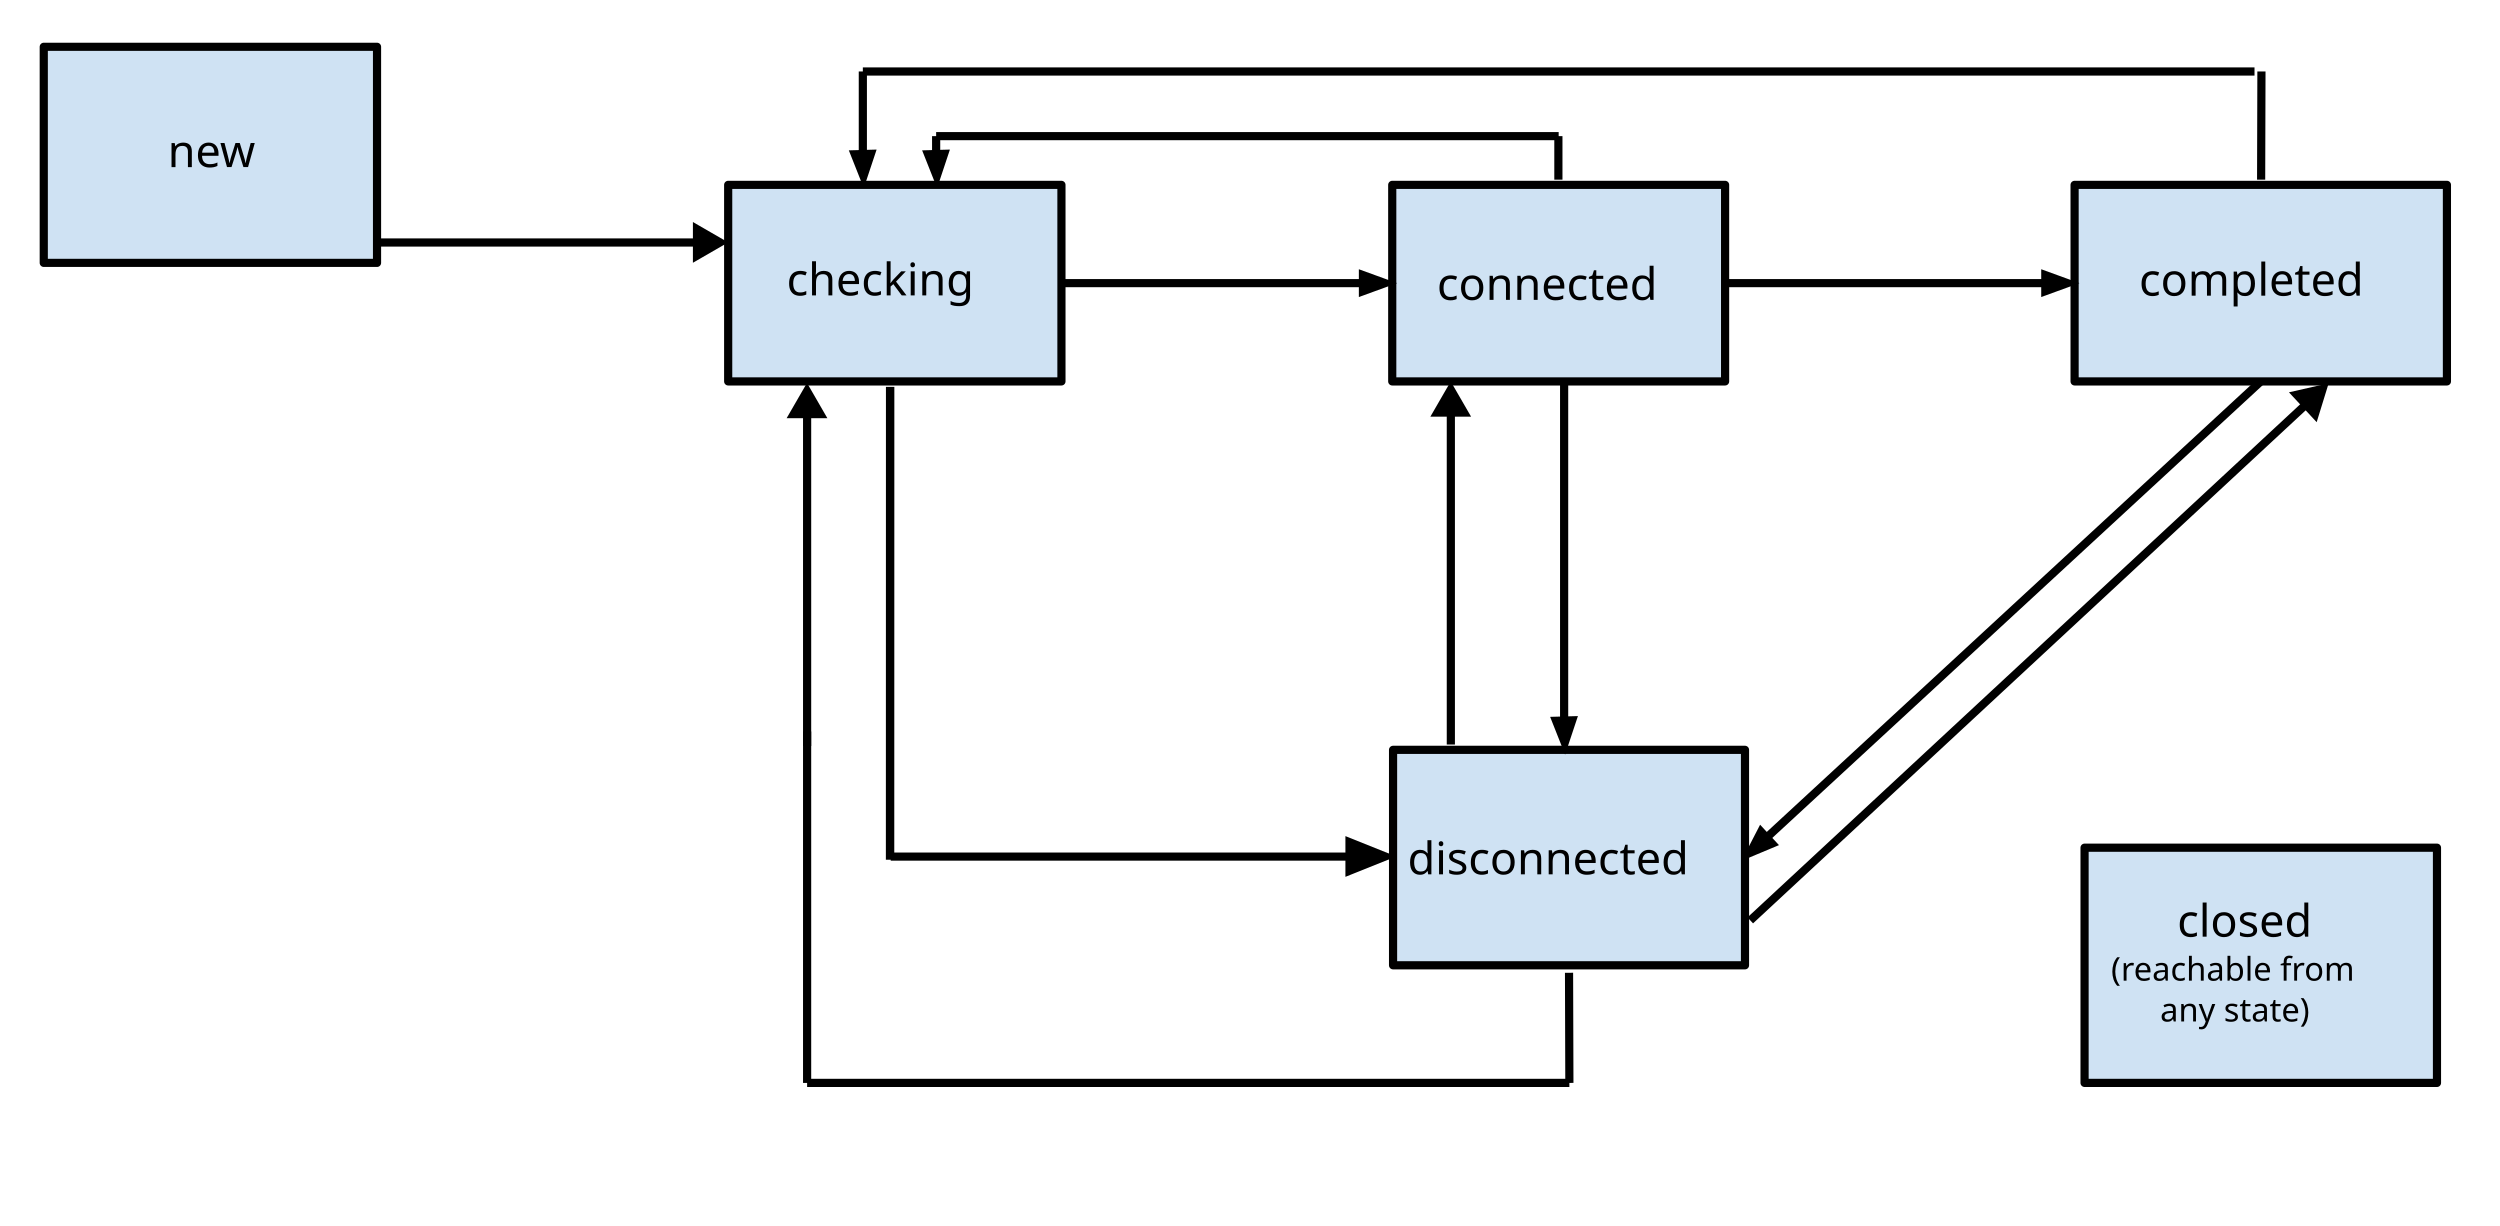
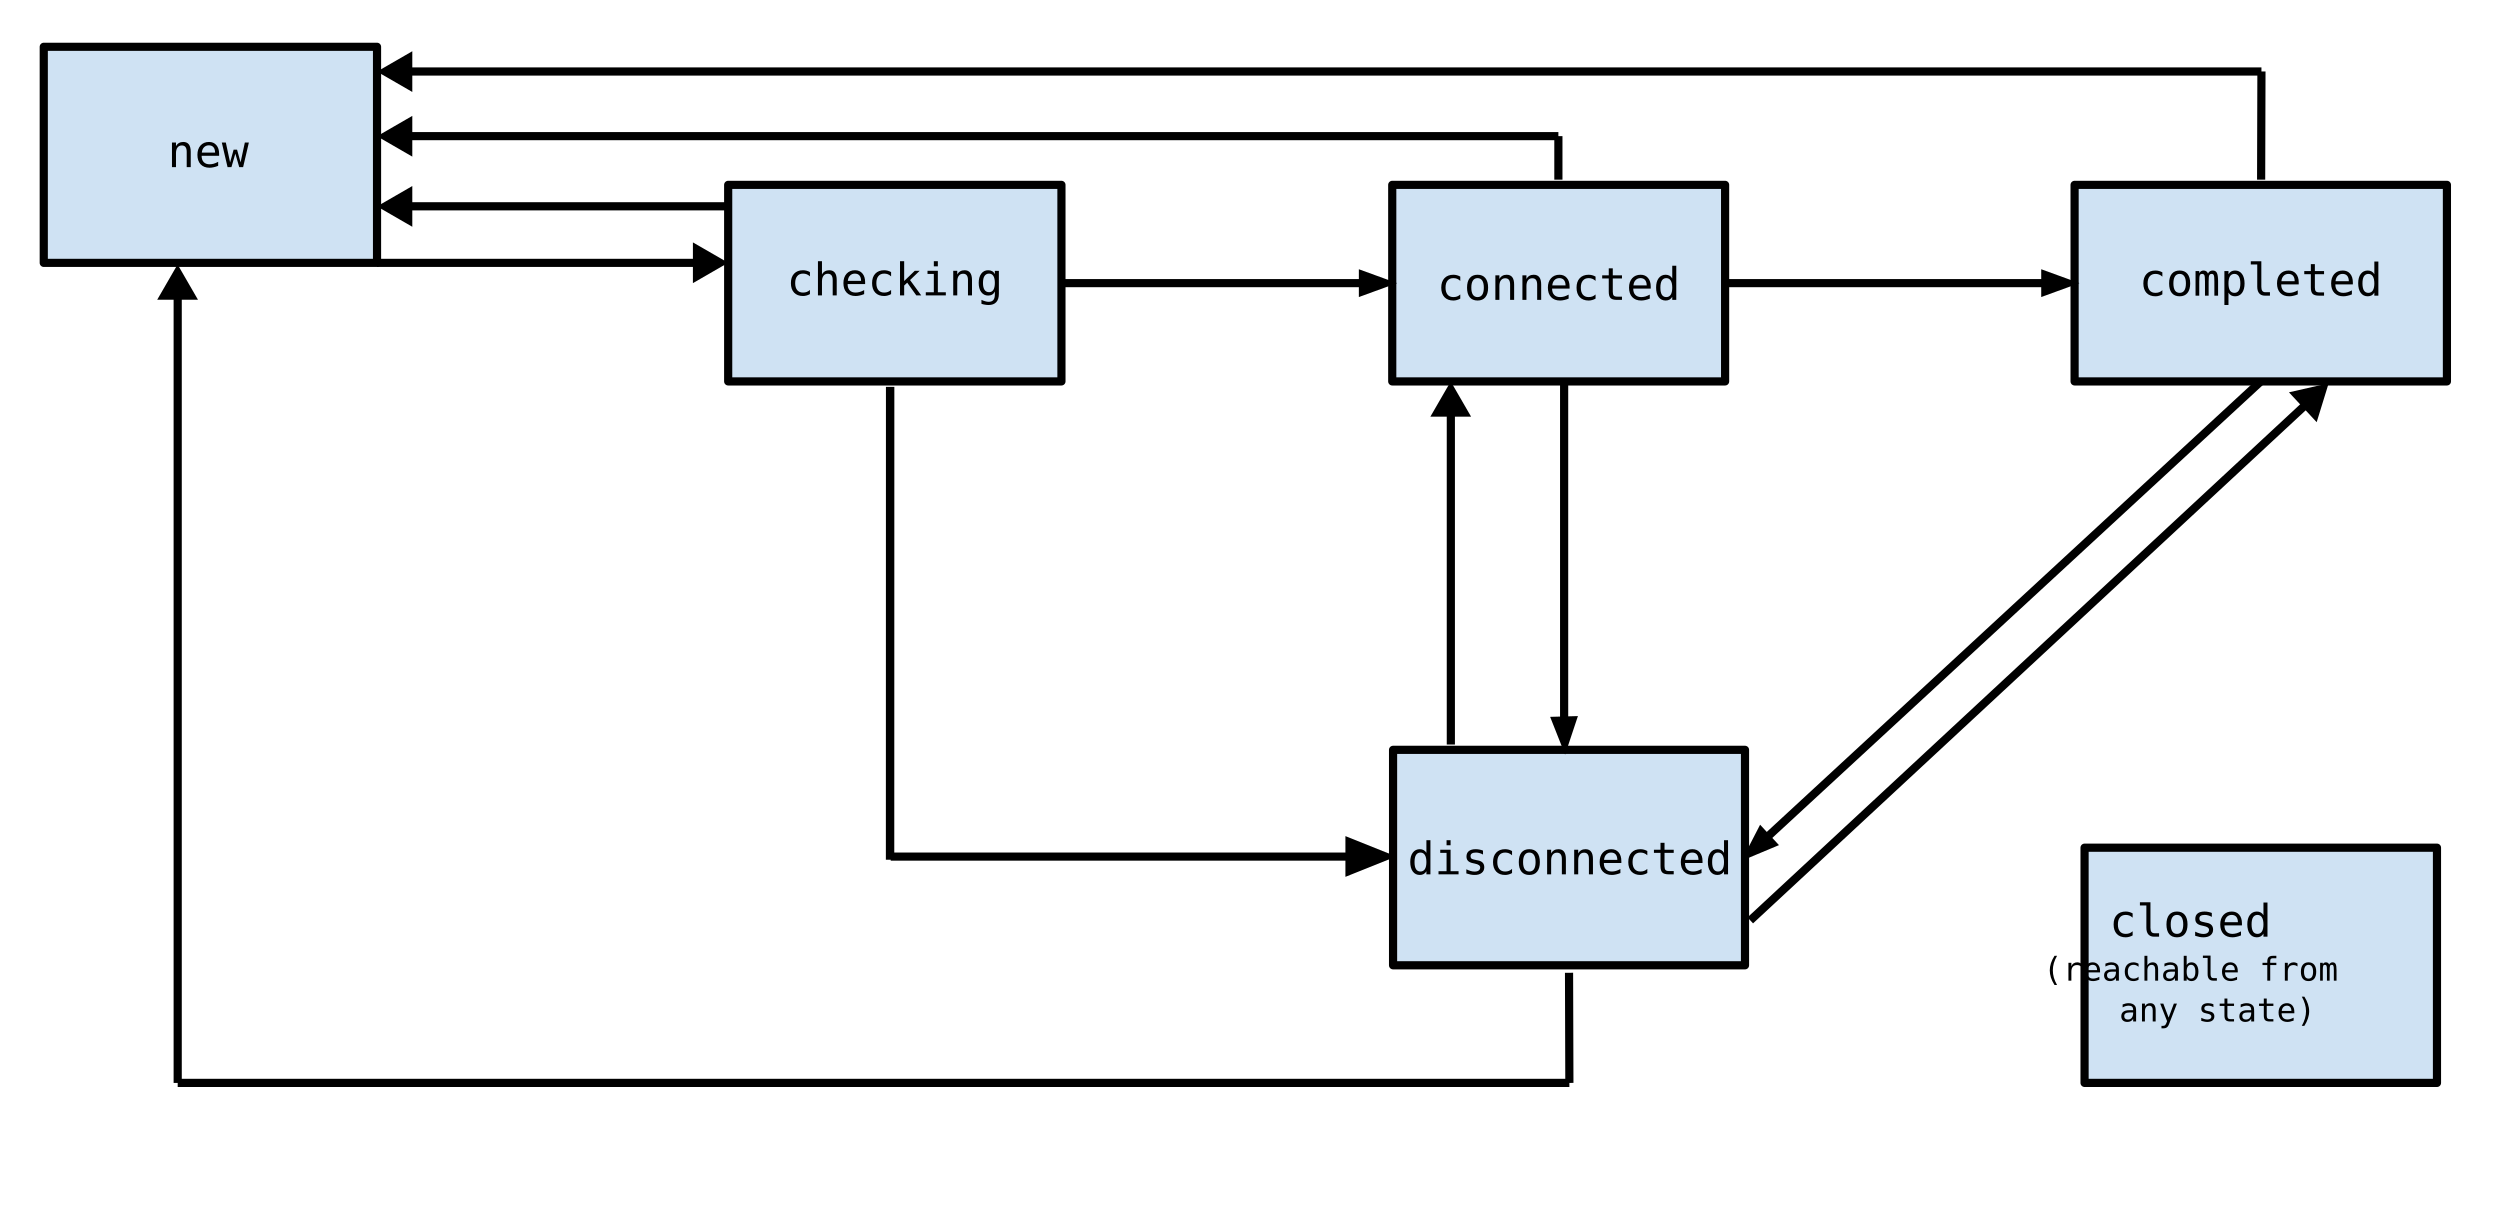
<svg xmlns="http://www.w3.org/2000/svg" version="1.1" id="Layer_1" x="0px" y="0px" width="612px" height="300px" viewBox="0 0 612 300" enable-background="new 0 0 612 300" xml:space="preserve">
-   <path id="path3387" fill="#CFE2F3" d="M10.713,11.457h81.583v52.895H10.713V11.457z" />
-   <path id="path3389" fill="none" stroke="#000000" stroke-width="2" stroke-linejoin="round" stroke-miterlimit="10" d="  M10.713,11.457h81.583v52.895H10.713V11.457z" />
-   <path id="path3393" fill="#CFE2F3" d="M341.021,183.561h86.154v52.744h-86.154V183.561L341.021,183.561z" />
-   <path id="path3395" fill="none" stroke="#000000" stroke-width="2" stroke-linejoin="round" stroke-miterlimit="10" d="  M341.021,183.561h86.154v52.744h-86.154V183.561L341.021,183.561z" />
-   <path id="path3399" fill="#CFE2F3" d="M340.82,45.256h81.484V93.37H340.82V45.256z" />
-   <path id="path3401" fill="none" stroke="#000000" stroke-width="2" stroke-linejoin="round" stroke-miterlimit="10" d="  M340.82,45.256h81.484V93.37H340.82V45.256z" />
-   <path id="path3405" fill="#CFE2F3" d="M507.861,45.256h91.146V93.37h-91.145L507.861,45.256L507.861,45.256z" />
-   <path id="path3407" fill="none" stroke="#000000" stroke-width="2" stroke-linejoin="round" stroke-miterlimit="10" d="  M507.861,45.256h91.146V93.37h-91.145L507.861,45.256L507.861,45.256z" />
-   <path id="path3411" fill="#CFE2F3" d="M178.258,45.256h81.583V93.37h-81.583V45.256z" />
-   <path id="path3413" fill="none" stroke="#000000" stroke-width="2" stroke-linejoin="round" stroke-miterlimit="10" d="  M178.258,45.256h81.583V93.37h-81.583V45.256z" />
-   <path id="path3423" fill="none" stroke="#000000" stroke-width="2" stroke-linejoin="round" stroke-miterlimit="10" d="  M259.841,69.313h73.811" />
-   <path id="path3425" stroke="#000000" stroke-width="2" stroke-miterlimit="10" d="M333.648,71.287l5.426-1.975l-5.426-1.974V71.287z  " />
-   <path id="path3429" fill="none" stroke="#000000" stroke-width="2" stroke-linejoin="round" stroke-miterlimit="10" d="  M422.309,69.313h78.387" />
-   <path id="path3431" stroke="#000000" stroke-width="2" stroke-miterlimit="10" d="M500.691,71.287l5.424-1.975l-5.424-1.974V71.287z  " />
-   <path id="path3433" fill="none" stroke="#000000" stroke-width="2" stroke-linejoin="round" stroke-miterlimit="10" d="  M553.436,93.37L432.449,205.066" />
-   <path id="path3435" stroke="#000000" stroke-width="2" stroke-miterlimit="10" d="M431.109,203.616l-2.646,5.13l5.326-2.229  L431.109,203.616z" />
-   <path id="path3437" stroke="#000000" stroke-width="2" stroke-miterlimit="10" d="M380.926,176.445l2.125,5.367l1.822-5.479  L380.926,176.445z" />
-   <path id="path3439" fill="#CFE2F3" d="M510.301,207.514h86.271v57.581h-86.271V207.514L510.301,207.514z" />
-   <path id="path3441" fill="none" stroke="#000000" stroke-width="2" stroke-linejoin="round" stroke-miterlimit="10" d="  M510.301,207.514h86.271v57.581h-86.271V207.514L510.301,207.514z" />
-   <line id="line3451" fill="none" stroke="#000000" stroke-width="2" stroke-linejoin="round" stroke-miterlimit="10" x1="382.899" y1="93.738" x2="382.899" y2="179.074" />
+   <defs id="defs3565" />
+   <path fill="#CFE2F3" d="M10.713,11.457h81.583v52.895H10.713V11.457z" id="path3387" />
+   <path stroke-miterlimit="10" d="M10.713,11.457h81.583  v52.895H10.713V11.457z" id="path3389" stroke-linejoin="round" stroke-width="2" stroke="#000000" fill="none" />
+   <path fill="#CFE2F3" d="M341.021,183.561h86.156v52.744h-86.156V183.561L341.021,183.561z" id="path3393" />
+   <path fill="none" stroke="#000000" stroke-width="2" stroke-linejoin="round" stroke-miterlimit="10" d="M341.021,183.561h86.156  v52.744h-86.156V183.561L341.021,183.561z" id="path3395" />
+   <path fill="#CFE2F3" d="M340.82,45.256h81.486V93.37H340.82V45.256z" id="path3399" />
+   <path fill="none" stroke="#000000" stroke-width="2" stroke-linejoin="round" stroke-miterlimit="10" d="M340.82,45.256h81.486  V93.37H340.82V45.256z" id="path3401" />
+   <path fill="#CFE2F3" d="M507.861,45.256h91.146V93.37h-91.145L507.861,45.256L507.861,45.256z" id="path3405" />
+   <path fill="none" stroke="#000000" stroke-width="2" stroke-linejoin="round" stroke-miterlimit="10" d="M507.861,45.256h91.146  V93.37h-91.145L507.861,45.256L507.861,45.256z" id="path3407" />
+   <path fill="#CFE2F3" d="M178.258,45.256h81.583V93.37h-81.583V45.256z" id="path3411" />
+   <path fill="none" stroke="#000000" stroke-width="2" stroke-linejoin="round" stroke-miterlimit="10" d="M178.258,45.256h81.583  V93.37h-81.583V45.256z" id="path3413" />
+   <path fill="none" stroke="#000000" stroke-width="2" stroke-linejoin="round" stroke-miterlimit="10" d="M259.841,69.313h73.809" id="path3423" />
+   <path stroke="#000000" stroke-width="2" stroke-miterlimit="10" d="M333.648,71.287l5.426-1.975l-5.426-1.974V71.287z" id="path3425" />
+   <path fill="none" stroke="#000000" stroke-width="2" stroke-linejoin="round" stroke-miterlimit="10" d="M422.309,69.313h78.385" id="path3429" />
+   <path stroke="#000000" stroke-width="2" stroke-miterlimit="10" d="M500.691,71.287l5.424-1.975l-5.424-1.974V71.287z" id="path3431" />
+   <path fill="none" stroke="#000000" stroke-width="2" stroke-linejoin="round" stroke-miterlimit="10" d="M553.436,93.37  L432.449,205.066" id="path3433" />
+   <path stroke="#000000" stroke-width="2" stroke-miterlimit="10" d="M431.109,203.616l-2.646,5.13l5.326-2.229L431.109,203.616z" id="path3435" />
+   <path stroke="#000000" stroke-width="2" stroke-miterlimit="10" d="M380.926,176.445l2.125,5.367l1.822-5.479L380.926,176.445z" id="path3437" />
+   <path fill="#CFE2F3" d="M510.301,207.514h86.271v57.581h-86.271V207.514L510.301,207.514z" id="path3439" />
+   <path fill="none" stroke="#000000" stroke-width="2" stroke-linejoin="round" stroke-miterlimit="10" d="M510.301,207.514h86.271  v57.581h-86.271V207.514L510.301,207.514z" id="path3441" />
+   <line fill="none" stroke="#000000" stroke-width="2" stroke-linejoin="round" stroke-miterlimit="10" x1="382.899" y1="93.738" x2="382.899" y2="179.074" id="line3451" />
  <g id="g3455">
    <g id="g3457">
-       <line id="line3459" fill="none" stroke="#000000" stroke-width="2" stroke-linejoin="round" x1="355.166" y1="182.268" x2="355.166" y2="100.546" />
+       <line fill="none" stroke="#000000" stroke-width="2" stroke-linejoin="round" x1="355.166" y1="182.268" x2="355.166" y2="100.546" id="line3459" />
      <g id="g3461">
-         <polygon id="polygon3463" points="360.124,102.005 355.139,93.37 350.152,102.005    " />
+         <polygon points="360.124,102.005 355.139,93.37 350.152,102.005    " id="polygon3463" />
      </g>
    </g>
  </g>
  <g id="g3485">
    <g id="g3487">
-       <line id="line3489" fill="none" stroke="#000000" stroke-width="2" stroke-linejoin="round" x1="428.463" y1="225.312" x2="564.817" y2="98.724" />
+       <line fill="none" stroke="#000000" stroke-width="2" stroke-linejoin="round" x1="428.463" y1="225.312" x2="564.817" y2="98.724" id="line3489" />
      <g id="g3491">
-         <polygon id="polygon3493" points="567.121,103.35 570.058,93.821 560.337,96.042    " />
+         <polygon points="567.121,103.35 570.058,93.821 560.337,96.042    " id="polygon3493" />
      </g>
    </g>
  </g>
-   <line id="line3505" fill="none" stroke="#000000" stroke-width="2" stroke-linejoin="round" stroke-miterlimit="10" x1="384.1" y1="238.135" x2="384.183" y2="265.095" />
-   <line id="line3507" fill="none" stroke="#000000" stroke-width="2" stroke-linejoin="round" stroke-miterlimit="10" x1="384.183" y1="265.095" x2="197.581" y2="265.095" />
-   <g id="g3519">
-     <g id="g3521">
-       <line id="line3523" fill="none" stroke="#000000" stroke-width="2" stroke-linejoin="round" x1="92.296" y1="59.366" x2="171.082" y2="59.366" />
-       <g id="g3525">
-         <polygon id="polygon3527" points="169.623,64.324 178.258,59.339 169.623,54.352    " />
+   <line fill="none" stroke="#000000" stroke-width="2" stroke-linejoin="round" stroke-miterlimit="10" x1="384.1" y1="238.135" x2="384.183" y2="265.095" id="line3505" />
+   <line fill="none" stroke="#000000" stroke-width="2" stroke-linejoin="round" stroke-miterlimit="10" x1="384.183" y1="265.095" x2="43.5" y2="265.095" id="line3507" />
+   <g id="g3509">
+     <g id="g3511">
+       <line fill="none" stroke="#000000" stroke-width="2" stroke-linejoin="round" x1="43.5" y1="265.095" x2="43.5" y2="71.909" id="line3513" />
+       <g id="g3515">
+         <polygon points="48.458,73.368 43.473,64.733 38.486,73.368    " id="polygon3517" />
      </g>
    </g>
  </g>
-   <line id="line3539" fill="none" stroke="#000000" stroke-width="2" stroke-linejoin="round" stroke-miterlimit="10" x1="381.492" y1="43.979" x2="381.492" y2="33.327" />
-   <line id="line3551" fill="none" stroke="#000000" stroke-width="2" stroke-linejoin="round" stroke-miterlimit="10" x1="553.525" y1="43.979" x2="553.601" y2="17.5" />
-   <text transform="matrix(1 0 0 1 41.0522 40.9072)" font-family="'CourierNewPSMT'" font-size="11">new</text>
-   <text transform="matrix(1 0 0 1 344.5762 214.0342)" font-family="'CourierNewPSMT'" font-size="11">disconnected</text>
-   <text transform="matrix(1 0 0 1 192.5674 72.3105)" font-family="'CourierNewPSMT'" font-size="11">checking</text>
-   <text transform="matrix(1 0 0 1 351.7725 73.4141)" font-family="'CourierNewPSMT'" font-size="11">connected</text>
-   <text transform="matrix(1 0 0 1 523.6426 72.377)" font-family="'CourierNewPSMT'" font-size="11">completed</text>
-   <text transform="matrix(1 0 0 1 532.9902 229.3008)" font-family="'CourierNewPSMT'" font-size="11">closed</text>
-   <text transform="matrix(1 0 0 1 516.7881 240.0605)" font-family="'CourierNewPSMT'" font-size="8">(reachable from</text>
-   <text transform="matrix(1 0 0 1 528.79 250.0605)" font-family="'CourierNewPSMT'" font-size="8">any state)</text>
-   <g id="flowRoot3605">
- </g>
-   <g id="g3519-5" transform="matrix(1.439491,0,0,1,85.18686,145.3402)">
-     <g id="g3521-5">
-       <line id="line3523-1" fill="none" stroke="#000000" stroke-width="2" stroke-linejoin="round" x1="92.296" y1="64.352" x2="171.082" y2="64.352" />
-       <g id="g3525-7">
-         <polygon id="polygon3527-1" points="178.258,64.325 169.623,59.338 169.623,69.31    " />
+   <g id="g3519">
+     <g id="g3521">
+       <line fill="none" stroke="#000000" stroke-width="2" stroke-linejoin="round" x1="92.296" y1="64.352" x2="171.082" y2="64.352" id="line3523" />
+       <g id="g3525">
+         <polygon points="169.623,69.31 178.258,64.325 169.623,59.338    " id="polygon3527" />
      </g>
    </g>
  </g>
-   <line id="line3551-1" fill="none" stroke="#000000" stroke-width="2.058" stroke-linejoin="round" stroke-miterlimit="10" x1="217.889" y1="210.467" x2="217.907" y2="94.702" />
-   <line id="line3507_1_" fill="none" stroke="#000000" stroke-width="2" stroke-linejoin="round" stroke-miterlimit="10" x1="381.562" y1="33.327" x2="229.167" y2="33.327" />
-   <line id="line3507_2_" fill="none" stroke="#000000" stroke-width="2" stroke-linejoin="round" stroke-miterlimit="10" x1="551.904" y1="17.5" x2="211.222" y2="17.5" />
-   <line id="line3451_1_" fill="none" stroke="#000000" stroke-width="2" stroke-linejoin="round" stroke-miterlimit="10" x1="229.167" y1="33.327" x2="229.167" y2="38.653" />
-   <line id="line3451_2_" fill="none" stroke="#000000" stroke-width="2" stroke-linejoin="round" stroke-miterlimit="10" x1="211.222" y1="17.5" x2="211.222" y2="38.653" />
-   <path id="path3437_1_" stroke="#000000" stroke-width="2" stroke-miterlimit="10" d="M227.193,37.766l2.125,5.367l1.822-5.479  L227.193,37.766z" />
-   <path id="path3437_2_" stroke="#000000" stroke-width="2" stroke-miterlimit="10" d="M209.248,37.766l2.125,5.367l1.822-5.479  L209.248,37.766z" />
-   <g id="g3455_1_">
-     <g id="g3457_1_">
-       <line id="line3459_1_" fill="none" stroke="#000000" stroke-width="2" stroke-linejoin="round" x1="197.581" y1="182.635" x2="197.581" y2="100.914" />
-       <g id="g3461_1_">
-         <polygon id="polygon3463_1_" points="202.539,102.373 197.554,93.738 192.567,102.373    " />
+   <g id="g3529">
+     <g id="g3531">
+       <line fill="none" stroke="#000000" stroke-width="2" stroke-linejoin="round" x1="178.258" y1="50.5" x2="99.472" y2="50.5" id="line3533" />
+       <g id="g3535">
+         <polygon points="100.931,45.542 92.296,50.527 100.931,55.514    " id="polygon3537" />
      </g>
    </g>
  </g>
-   <line id="line3539_1_" fill="none" stroke="#000000" stroke-width="2" stroke-linejoin="round" stroke-miterlimit="10" x1="197.581" y1="265.098" x2="197.581" y2="179.069" />
+   <line fill="none" stroke="#000000" stroke-width="2" stroke-linejoin="round" stroke-miterlimit="10" x1="381.492" y1="43.979" x2="381.492" y2="33.327" id="line3539" />
+   <g id="g3541">
+     <g id="g3543">
+       <line fill="none" stroke="#000000" stroke-width="2" stroke-linejoin="round" x1="381.492" y1="33.327" x2="99.472" y2="33.327" id="line3545" />
+       <g id="g3547">
+         <polygon points="100.931,28.369 92.296,33.354 100.931,38.341    " id="polygon3549" />
+       </g>
+     </g>
+   </g>
+   <line fill="none" stroke="#000000" stroke-width="2" stroke-linejoin="round" stroke-miterlimit="10" x1="553.525" y1="43.979" x2="553.601" y2="17.5" id="line3551" />
+   <g id="g3553">
+     <g id="g3555">
+       <line fill="none" stroke="#000000" stroke-width="2" stroke-linejoin="round" x1="553.601" y1="17.5" x2="99.472" y2="17.5" id="line3557" />
+       <g id="g3559">
+         <polygon points="100.931,12.542 92.296,17.527 100.931,22.514    " id="polygon3561" />
+       </g>
+     </g>
+   </g>
+   <text xml:space="preserve" style="font-size:13px;font-style:normal;font-variant:normal;font-weight:normal;font-stretch:normal;line-height:125%;letter-spacing:0px;word-spacing:0px;fill:#000000;fill-opacity:1;stroke:none;font-family:Monospace;-inkscape-font-specification:Monospace" x="41.052" y="40.907" id="text3569">
+     <tspan id="tspan3571" x="41.052" y="40.907" style="font-size:11px">new</tspan>
+   </text>
+   <text xml:space="preserve" style="font-size:12px;font-style:normal;font-variant:normal;font-weight:normal;font-stretch:normal;line-height:125%;letter-spacing:0px;word-spacing:0px;fill:#000000;fill-opacity:1;stroke:none;font-family:Monospace;-inkscape-font-specification:Monospace" x="344.576" y="214.034" id="text3573">
+     <tspan id="tspan3575" x="344.576" y="214.034" style="font-size:11px">disconnected</tspan>
+   </text>
+   <text xml:space="preserve" style="font-size:12px;font-style:normal;font-variant:normal;font-weight:normal;font-stretch:normal;line-height:125%;letter-spacing:0px;word-spacing:0px;fill:#000000;fill-opacity:1;stroke:none;font-family:Monospace;-inkscape-font-specification:Monospace" x="192.567" y="72.31" id="text3581">
+     <tspan id="tspan3583" x="192.567" y="72.31" style="font-size:11px">checking</tspan>
+   </text>
+   <text id="text3585" y="73.414" x="351.772" style="font-size:12px;font-style:normal;font-variant:normal;font-weight:normal;font-stretch:normal;line-height:125%;letter-spacing:0px;word-spacing:0px;fill:#000000;fill-opacity:1;stroke:none;font-family:Monospace;-inkscape-font-specification:Monospace" xml:space="preserve">
+     <tspan style="font-size:11px" y="73.414" x="351.772" id="tspan3589">connected</tspan>
+   </text>
+   <text xml:space="preserve" style="font-size:12px;font-style:normal;font-variant:normal;font-weight:normal;font-stretch:normal;line-height:125%;letter-spacing:0px;word-spacing:0px;fill:#000000;fill-opacity:1;stroke:none;font-family:Monospace;-inkscape-font-specification:Monospace" x="523.643" y="72.377" id="text3593">
+     <tspan id="tspan3595" x="523.643" y="72.377" style="font-size:11px">completed</tspan>
+   </text>
+   <text xml:space="preserve" style="font-size:11px;font-style:normal;font-variant:normal;font-weight:normal;font-stretch:normal;line-height:125%;letter-spacing:0px;word-spacing:0px;fill:#000000;fill-opacity:1;stroke:none;font-family:Monospace;-inkscape-font-specification:Monospace" x="552.794" y="229.301" id="text3597">
+     <tspan id="tspan3599" x="552.794" y="229.301" style="text-align:center;text-anchor:middle">closed</tspan>
+     <tspan x="552.794" y="240.061" id="tspan3601" style="font-size:8px;text-align:center;text-anchor:middle">(reachable from</tspan>
+     <tspan x="552.794" y="250.061" id="tspan3603" style="font-size:8px;text-align:center;text-anchor:middle">any state)</tspan>
+   </text>
+   <flowRoot xml:space="preserve" id="flowRoot3605" style="fill:black;stroke:none;stroke-opacity:1;stroke-width:1px;stroke-linejoin:miter;stroke-linecap:butt;fill-opacity:1;font-family:Monospace;font-style:normal;font-weight:normal;font-size:11px;line-height:125%;letter-spacing:0px;word-spacing:0px;-inkscape-font-specification:Monospace;font-stretch:normal;font-variant:normal">
+     <flowRegion id="flowRegion3607">
+       <rect id="rect3609" width="68.496" height="26.307" x="266.044" y="327.299" />
+     </flowRegion>
+     <flowPara id="flowPara3611" />
+   </flowRoot>
+   <g transform="matrix(1.439491,0,0,1,85.18686,145.3402)" id="g3519-5">
+     <g id="g3521-5">
+       <line style="fill:none;stroke:#000000;stroke-width:2;stroke-linejoin:round" x1="92.296" y1="64.352" x2="171.082" y2="64.352" id="line3523-1" />
+       <g id="g3525-7">
+         <polygon points="178.258,64.325 169.623,59.338 169.623,69.31 " id="polygon3527-1" />
+       </g>
+     </g>
+   </g>
+   <line style="fill:none;stroke:#000000;stroke-width:2.058;stroke-linejoin:round;stroke-miterlimit:10" stroke-miterlimit="10" x1="217.889" y1="210.466" x2="217.907" y2="94.702" id="line3551-1" />
</svg>
